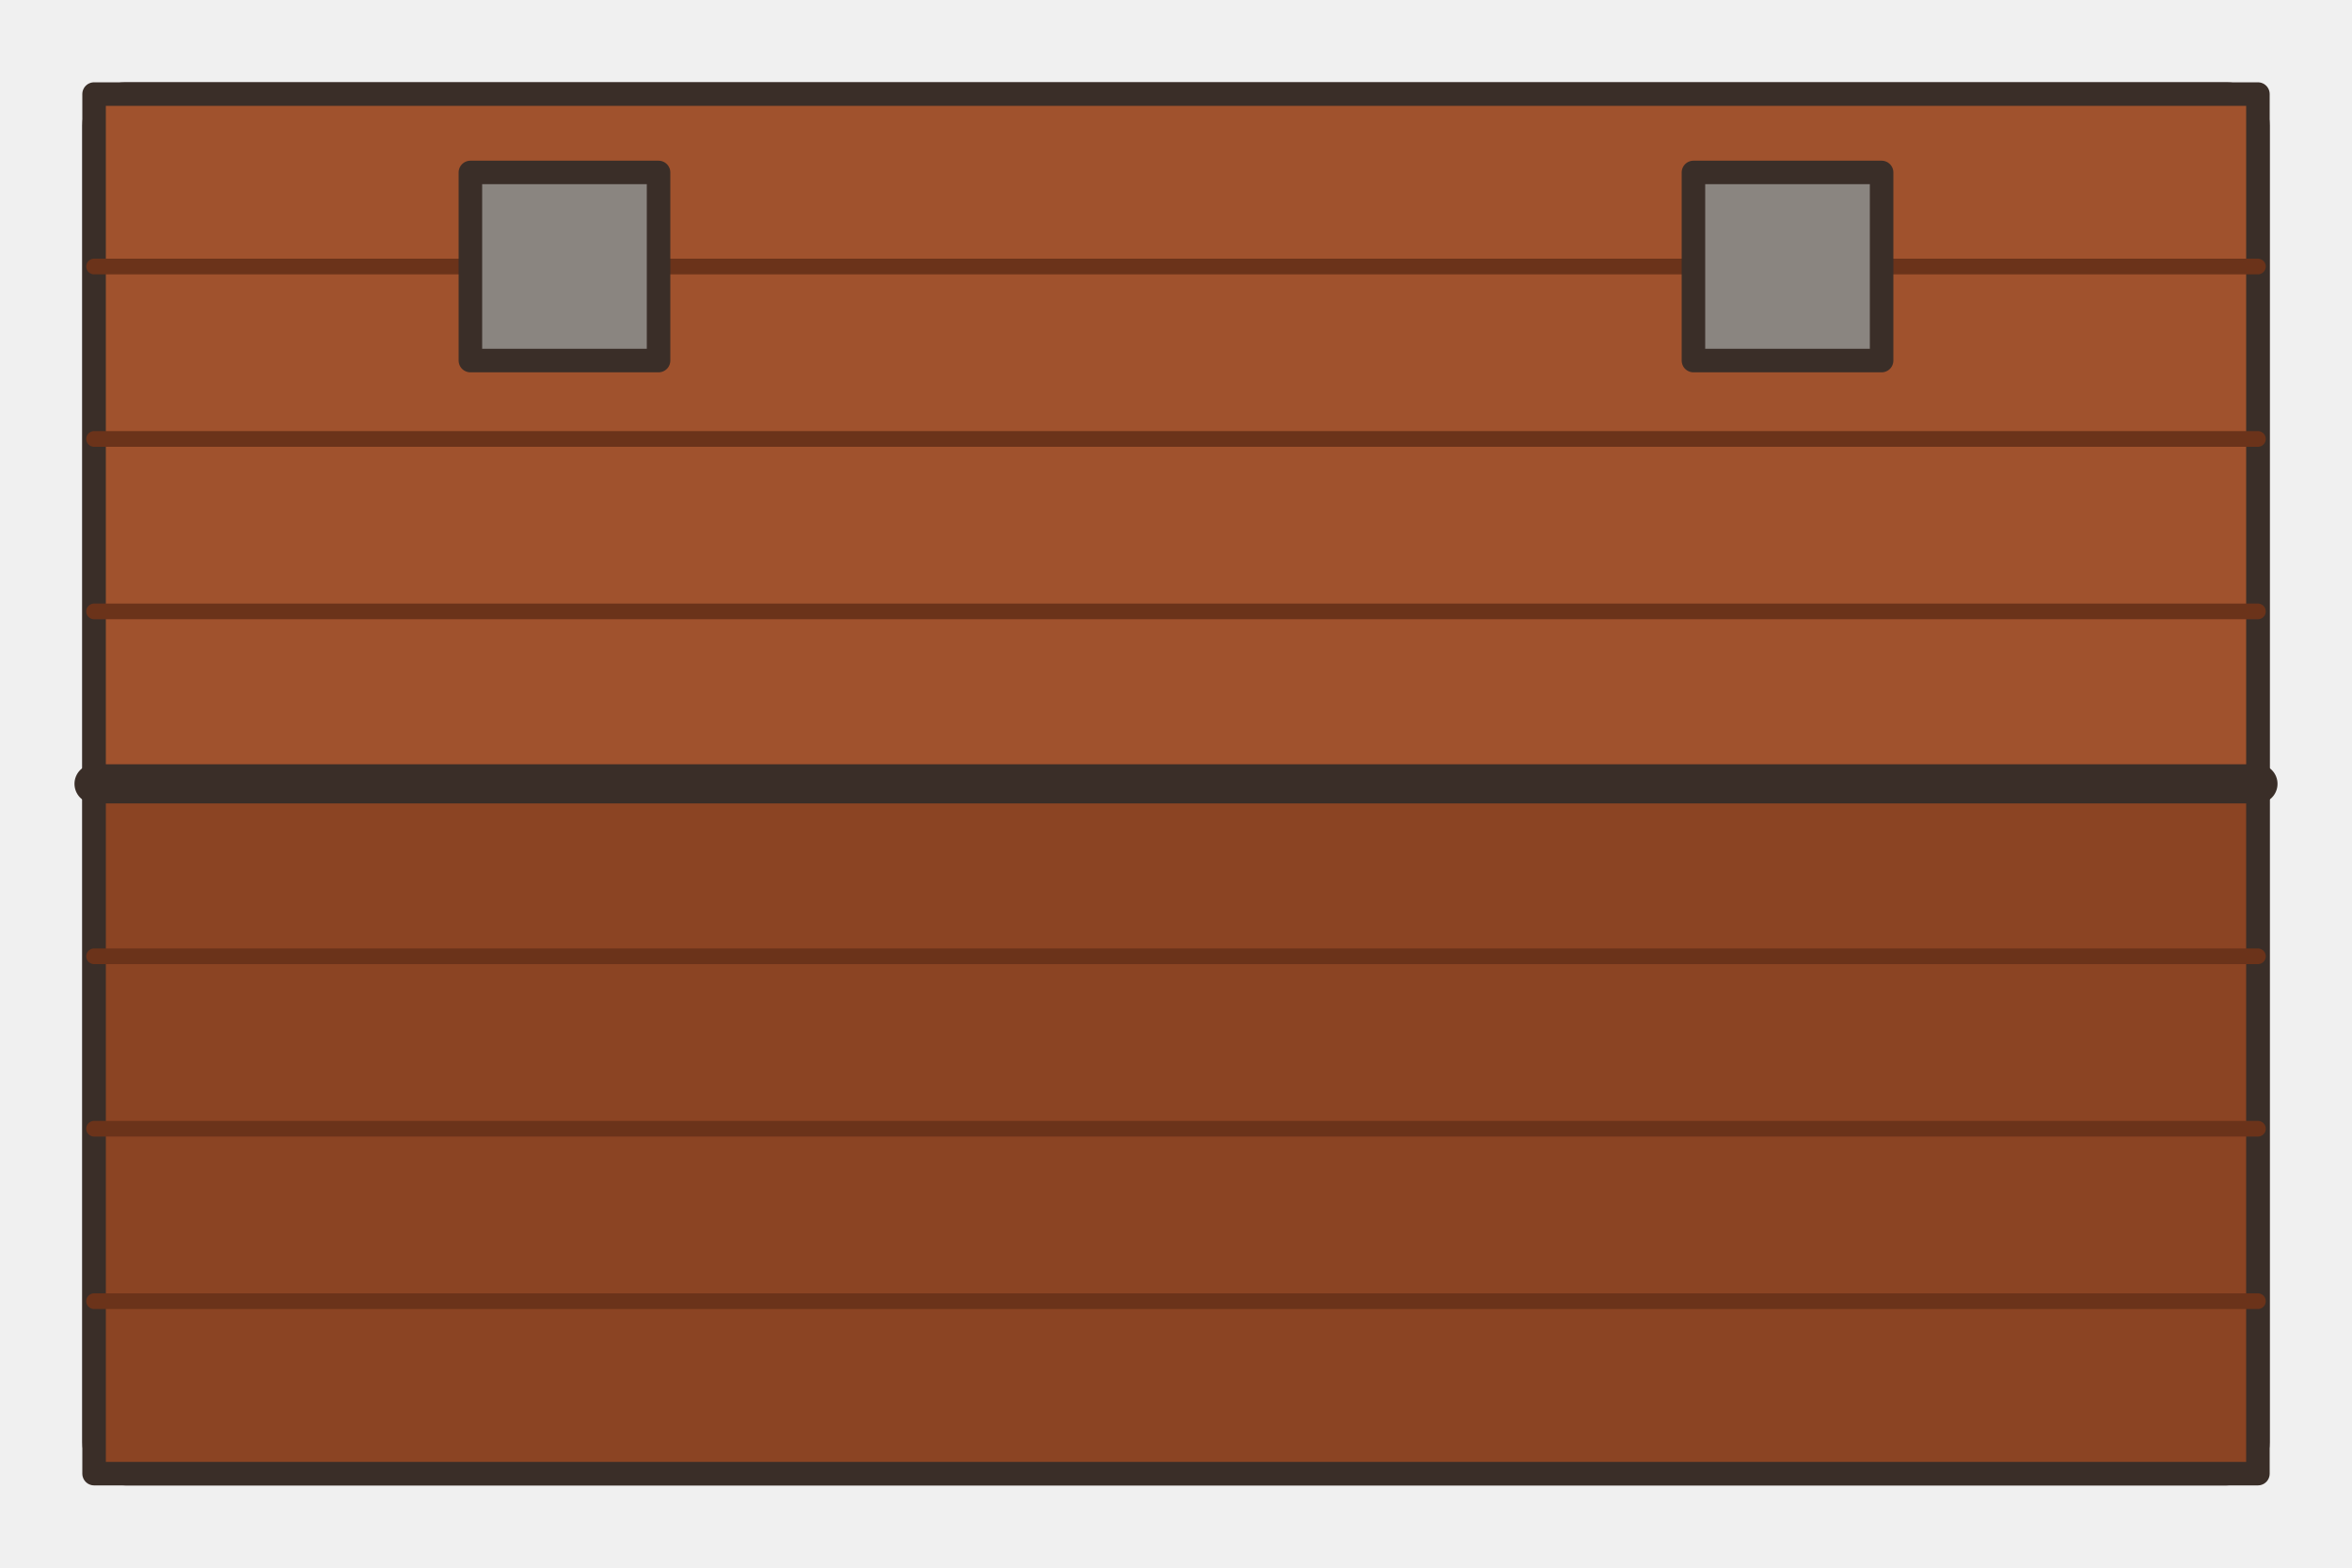
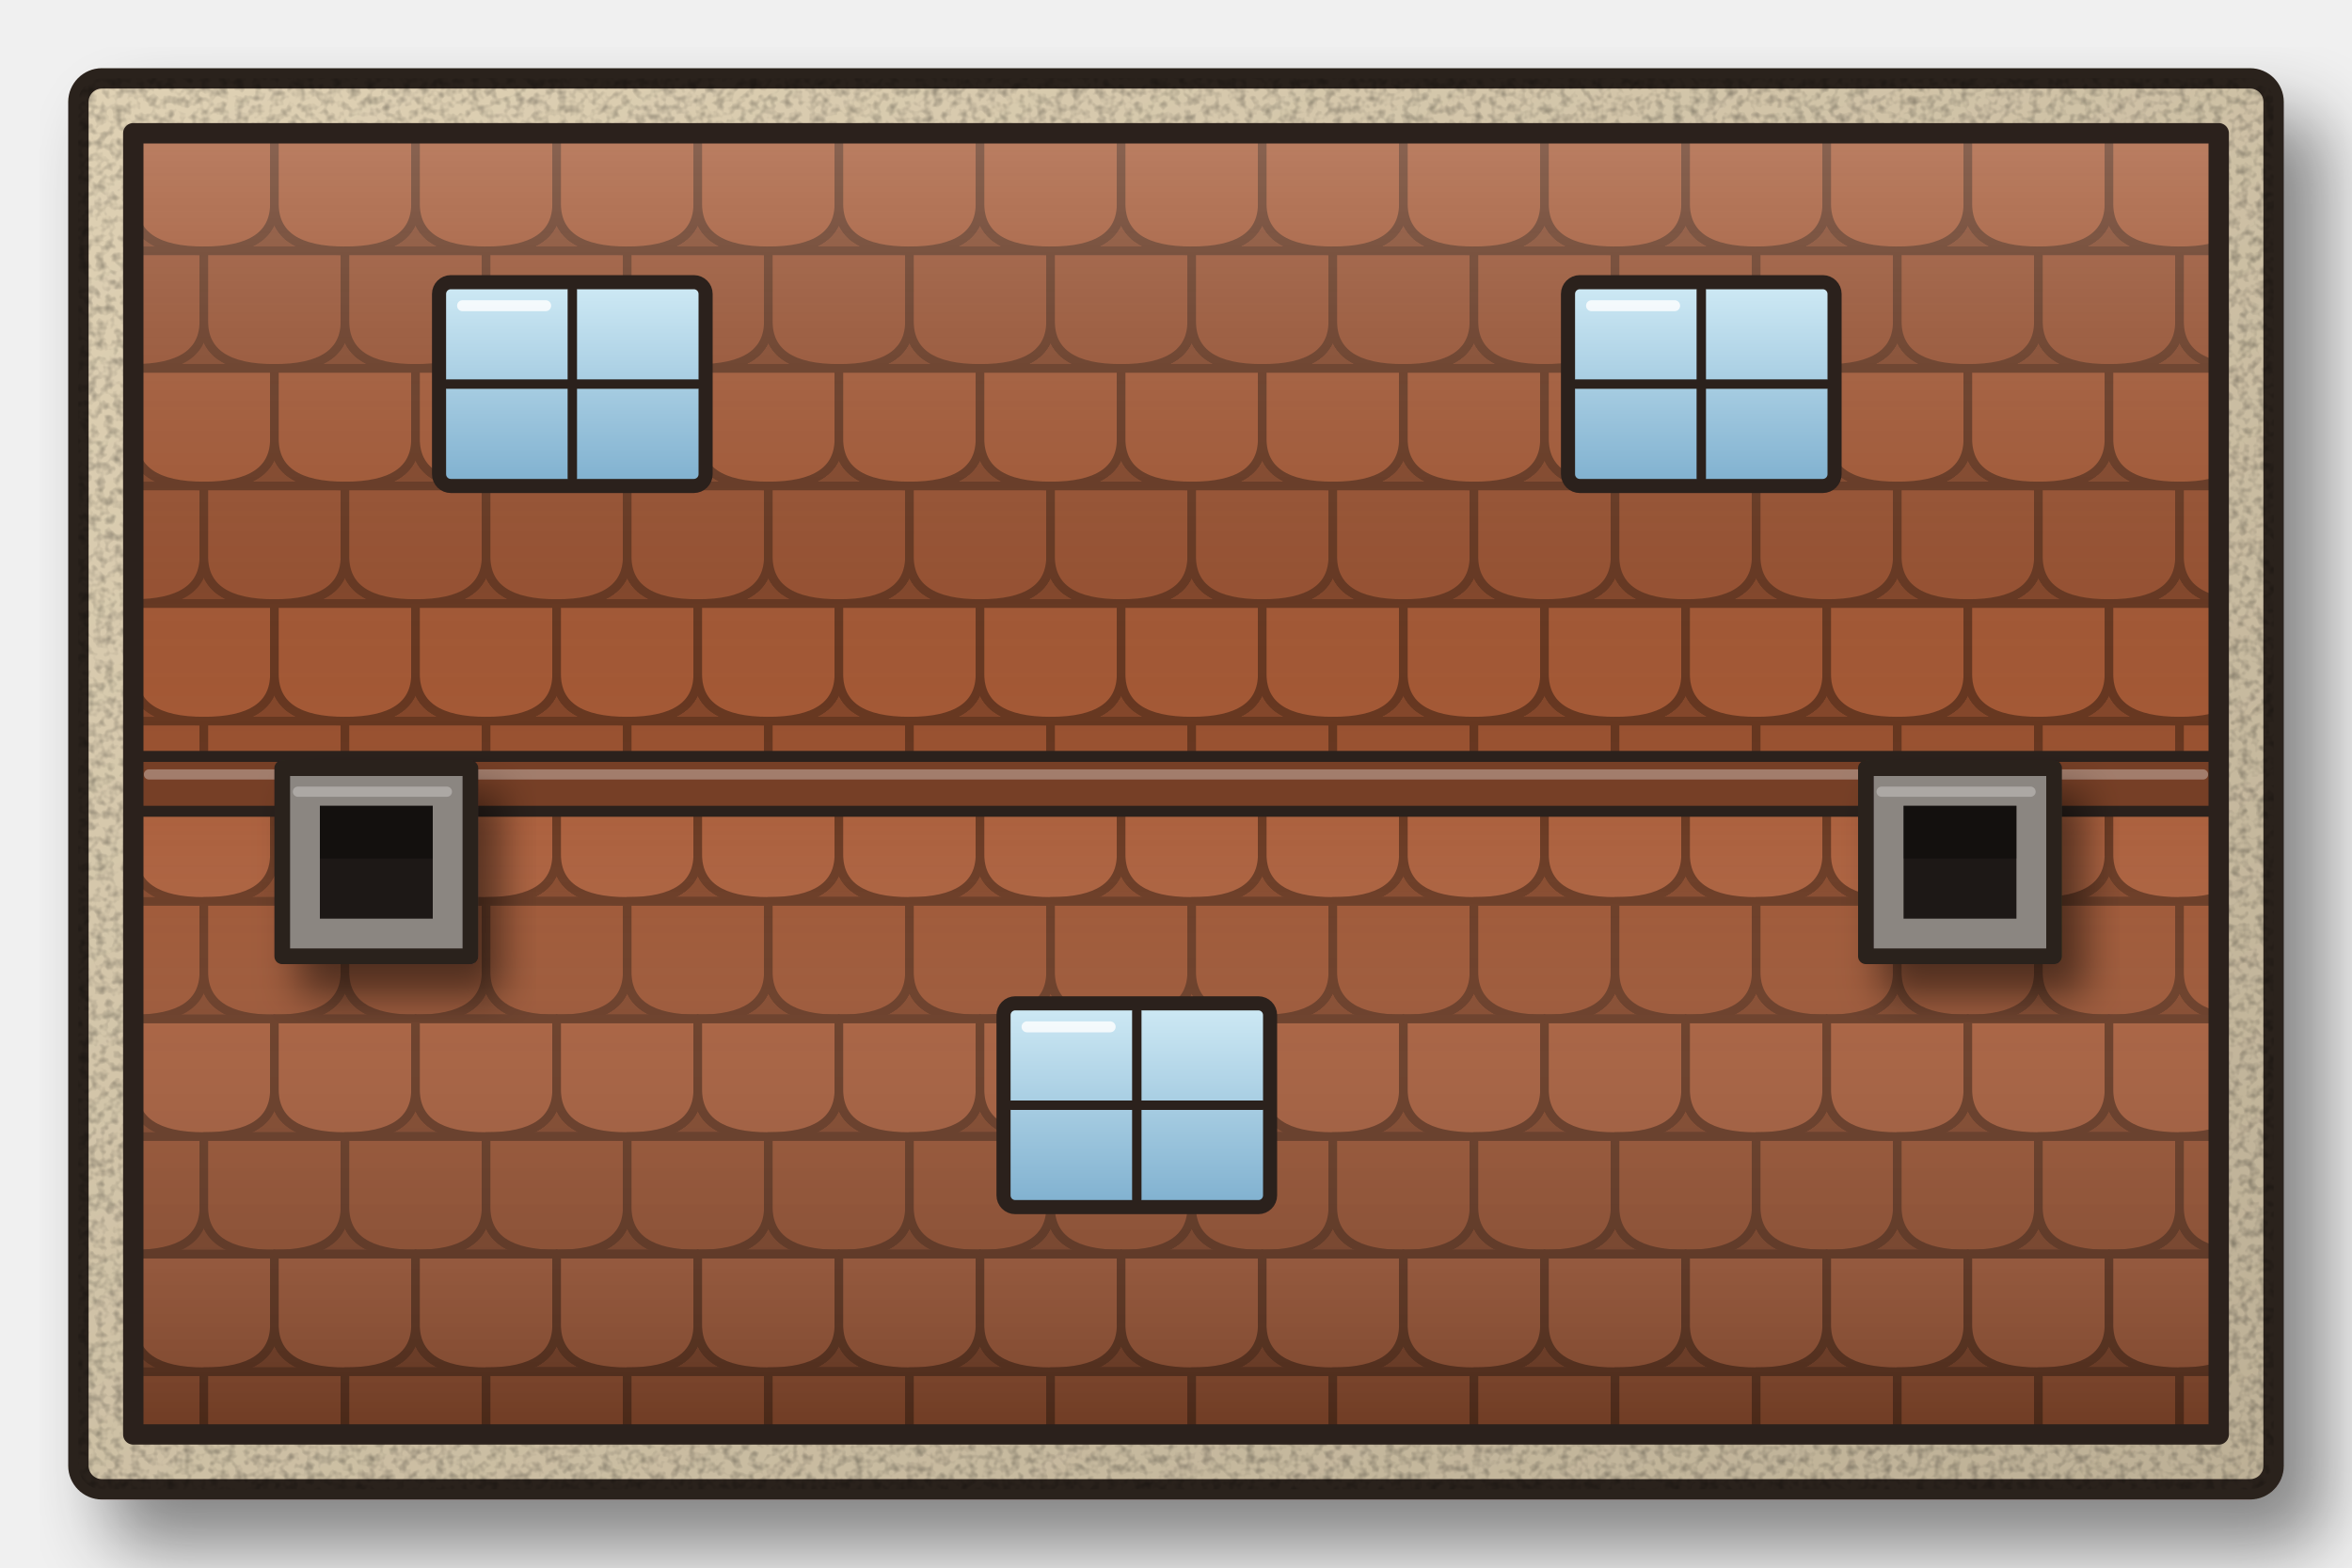
- <svg xmlns="http://www.w3.org/2000/svg" viewBox="0 0 300 200" width="300" height="200">
-   <g stroke="#3a2e28" stroke-width="3" stroke-linejoin="round" stroke-linecap="round">
-     <rect x="12" y="12" width="276" height="176" rx="4" fill="#d9c7a3" />
-     <rect x="12" y="12" width="276" height="88" fill="#a0522d" />
-     <rect x="12" y="100" width="276" height="88" fill="#8b4423" />
-     <path d="M12 34H288M12 56H288M12 78H288M12 122H288M12 144H288M12 166H288" fill="none" stroke="#6b331a" stroke-width="2" />
-     <line x1="12" y1="100" x2="288" y2="100" stroke-width="5" />
-     <rect x="60" y="22" width="24" height="24" fill="#8a8580" />
-     <rect x="216" y="22" width="24" height="24" fill="#8a8580" />
-   </g>
+ <svg xmlns="http://www.w3.org/2000/svg" viewBox="0 0 300 200" width="300" height="200" stroke-linejoin="round" stroke-linecap="round">
+   <defs>
+     <linearGradient id="l1" x1="0" y1="0" x2="1" y2="1">
+       <stop offset="0" stop-color="#dfd1b4" />
+       <stop offset="1" stop-color="#bdb096" />
+     </linearGradient>
+     <filter id="s2" x="-35%" y="-35%" width="170%" height="170%">
+       <feDropShadow dx="5" dy="6" stdDeviation="4.5" flood-color="#000" flood-opacity="0.45" />
+     </filter>
+     <filter id="n3" x="0" y="0" width="100%" height="100%">
+       <feTurbulence type="fractalNoise" baseFrequency="0.9" numOctaves="2" seed="2" result="t" />
+       <feColorMatrix in="t" type="matrix" values="0 0 0 0 0  0 0 0 0 0  0 0 0 0 0  0 0 0 0.57 -0.24" />
+       <feComposite in2="SourceGraphic" operator="in" />
+     </filter>
+     <g id="t4">
+       <path d="M-18 0H0V9Q0 15 -9 15Q-18 15 -18 9Z" fill="#a75a36" stroke="#683821" stroke-width="1.1" />
+       <path d="M0 0H18V9Q18 15 9 15Q0 15 0 9Z" fill="#aa5e3b" stroke="#683821" stroke-width="1.1" />
+       <path d="M18 0H36V9Q36 15 27 15Q18 15 18 9Z" fill="#aa5e3b" stroke="#683821" stroke-width="1.1" />
+       <path d="M36 0H54V9Q54 15 45 15Q36 15 36 9Z" fill="#9e5533" stroke="#683821" stroke-width="1.1" />
+       <path d="M-9 15H9V24Q9 30 0 30Q-9 30 -9 24Z" fill="#9b5332" stroke="#683821" stroke-width="1.1" />
+       <path d="M9 15H27V24Q27 30 18 30Q9 30 9 24Z" fill="#a55835" stroke="#683821" stroke-width="1.1" />
+       <path d="M27 15H45V24Q45 30 36 30Q27 30 27 24Z" fill="#a25734" stroke="#683821" stroke-width="1.1" />
+       <path d="M45 15H63V24Q63 30 54 30Q45 30 45 24Z" fill="#ac6240" stroke="#683821" stroke-width="1.1" />
+     </g>
+     <clipPath id="c5">
+       <rect x="17" y="17" width="266" height="83" fill="#000" stroke="none" />
+     </clipPath>
+     <linearGradient id="l6" x1="0" y1="0" x2="0" y2="1">
+       <stop offset="0" stop-color="#ffffff" stop-opacity="0.22" />
+       <stop offset="1" stop-color="#000000" stop-opacity="0" />
+     </linearGradient>
+     <g id="t7">
+       <path d="M-18 0H0V9Q0 15 -9 15Q-18 15 -18 9Z" fill="#ab5f3c" stroke="#683821" stroke-width="1.1" />
+       <path d="M0 0H18V9Q18 15 9 15Q0 15 0 9Z" fill="#a95d39" stroke="#683821" stroke-width="1.1" />
+       <path d="M18 0H36V9Q36 15 27 15Q18 15 18 9Z" fill="#a95c38" stroke="#683821" stroke-width="1.1" />
+       <path d="M36 0H54V9Q54 15 45 15Q36 15 36 9Z" fill="#aa5e3b" stroke="#683821" stroke-width="1.1" />
+       <path d="M-9 15H9V24Q9 30 0 30Q-9 30 -9 24Z" fill="#9e5533" stroke="#683821" stroke-width="1.1" />
+       <path d="M9 15H27V24Q27 30 18 30Q9 30 9 24Z" fill="#a65935" stroke="#683821" stroke-width="1.1" />
+       <path d="M27 15H45V24Q45 30 36 30Q27 30 27 24Z" fill="#9f5533" stroke="#683821" stroke-width="1.1" />
+       <path d="M45 15H63V24Q63 30 54 30Q45 30 45 24Z" fill="#ae6543" stroke="#683821" stroke-width="1.1" />
+     </g>
+     <clipPath id="c8">
+       <rect x="17" y="100" width="266" height="83" fill="#000" stroke="none" />
+     </clipPath>
+     <linearGradient id="l9" x1="0" y1="0" x2="0" y2="1">
+       <stop offset="0" stop-color="#ffffff" stop-opacity="0" />
+       <stop offset="1" stop-color="#000000" stop-opacity="0.3" />
+     </linearGradient>
+     <linearGradient id="l10" x1="0" y1="0" x2="0" y2="1">
+       <stop offset="0" stop-color="#cfeaf5" />
+       <stop offset="1" stop-color="#7fb0cf" />
+     </linearGradient>
+     <linearGradient id="l11" x1="0" y1="0" x2="0" y2="1">
+       <stop offset="0" stop-color="#cfeaf5" />
+       <stop offset="1" stop-color="#7fb0cf" />
+     </linearGradient>
+     <linearGradient id="l12" x1="0" y1="0" x2="0" y2="1">
+       <stop offset="0" stop-color="#cfeaf5" />
+       <stop offset="1" stop-color="#7fb0cf" />
+     </linearGradient>
+     <filter id="s13" x="-35%" y="-35%" width="170%" height="170%">
+       <feDropShadow dx="3" dy="4" stdDeviation="2.5" flood-color="#000" flood-opacity="0.5" />
+     </filter>
+   </defs>
+   <g filter="url(#s2)">
+     <rect x="10" y="10" width="280" height="180" rx="3" fill="url(#l1)" stroke="#2b211c" stroke-width="2.6" />
+   </g>
+   <g filter="url(#n3)">
+     <rect x="10" y="10" width="280" height="180" rx="3" fill="#000" stroke="none" />
+   </g>
+   <g clip-path="url(#c5)">
+     <rect x="17" y="17" width="266" height="83" fill="#86482b" stroke="none" />
+     <use href="#t4" x="17" y="17" />
+     <use href="#t4" x="35" y="17" />
+     <use href="#t4" x="53" y="17" />
+     <use href="#t4" x="71" y="17" />
+     <use href="#t4" x="89" y="17" />
+     <use href="#t4" x="107" y="17" />
+     <use href="#t4" x="125" y="17" />
+     <use href="#t4" x="143" y="17" />
+     <use href="#t4" x="161" y="17" />
+     <use href="#t4" x="179" y="17" />
+     <use href="#t4" x="197" y="17" />
+     <use href="#t4" x="215" y="17" />
+     <use href="#t4" x="233" y="17" />
+     <use href="#t4" x="251" y="17" />
+     <use href="#t4" x="269" y="17" />
+     <use href="#t4" x="287" y="17" />
+     <use href="#t4" x="17" y="47" />
+     <use href="#t4" x="35" y="47" />
+     <use href="#t4" x="53" y="47" />
+     <use href="#t4" x="71" y="47" />
+     <use href="#t4" x="89" y="47" />
+     <use href="#t4" x="107" y="47" />
+     <use href="#t4" x="125" y="47" />
+     <use href="#t4" x="143" y="47" />
+     <use href="#t4" x="161" y="47" />
+     <use href="#t4" x="179" y="47" />
+     <use href="#t4" x="197" y="47" />
+     <use href="#t4" x="215" y="47" />
+     <use href="#t4" x="233" y="47" />
+     <use href="#t4" x="251" y="47" />
+     <use href="#t4" x="269" y="47" />
+     <use href="#t4" x="287" y="47" />
+     <use href="#t4" x="17" y="77" />
+     <use href="#t4" x="35" y="77" />
+     <use href="#t4" x="53" y="77" />
+     <use href="#t4" x="71" y="77" />
+     <use href="#t4" x="89" y="77" />
+     <use href="#t4" x="107" y="77" />
+     <use href="#t4" x="125" y="77" />
+     <use href="#t4" x="143" y="77" />
+     <use href="#t4" x="161" y="77" />
+     <use href="#t4" x="179" y="77" />
+     <use href="#t4" x="197" y="77" />
+     <use href="#t4" x="215" y="77" />
+     <use href="#t4" x="233" y="77" />
+     <use href="#t4" x="251" y="77" />
+     <use href="#t4" x="269" y="77" />
+     <use href="#t4" x="287" y="77" />
+     <use href="#t4" x="17" y="107" />
+     <use href="#t4" x="35" y="107" />
+     <use href="#t4" x="53" y="107" />
+     <use href="#t4" x="71" y="107" />
+     <use href="#t4" x="89" y="107" />
+     <use href="#t4" x="107" y="107" />
+     <use href="#t4" x="125" y="107" />
+     <use href="#t4" x="143" y="107" />
+     <use href="#t4" x="161" y="107" />
+     <use href="#t4" x="179" y="107" />
+     <use href="#t4" x="197" y="107" />
+     <use href="#t4" x="215" y="107" />
+     <use href="#t4" x="233" y="107" />
+     <use href="#t4" x="251" y="107" />
+     <use href="#t4" x="269" y="107" />
+     <use href="#t4" x="287" y="107" />
+   </g>
+   <rect x="17" y="17" width="266" height="83" fill="url(#l6)" stroke="none" />
+   <g clip-path="url(#c8)">
+     <rect x="17" y="100" width="266" height="83" fill="#86482b" stroke="none" />
+     <use href="#t7" x="17" y="100" />
+     <use href="#t7" x="35" y="100" />
+     <use href="#t7" x="53" y="100" />
+     <use href="#t7" x="71" y="100" />
+     <use href="#t7" x="89" y="100" />
+     <use href="#t7" x="107" y="100" />
+     <use href="#t7" x="125" y="100" />
+     <use href="#t7" x="143" y="100" />
+     <use href="#t7" x="161" y="100" />
+     <use href="#t7" x="179" y="100" />
+     <use href="#t7" x="197" y="100" />
+     <use href="#t7" x="215" y="100" />
+     <use href="#t7" x="233" y="100" />
+     <use href="#t7" x="251" y="100" />
+     <use href="#t7" x="269" y="100" />
+     <use href="#t7" x="287" y="100" />
+     <use href="#t7" x="17" y="130" />
+     <use href="#t7" x="35" y="130" />
+     <use href="#t7" x="53" y="130" />
+     <use href="#t7" x="71" y="130" />
+     <use href="#t7" x="89" y="130" />
+     <use href="#t7" x="107" y="130" />
+     <use href="#t7" x="125" y="130" />
+     <use href="#t7" x="143" y="130" />
+     <use href="#t7" x="161" y="130" />
+     <use href="#t7" x="179" y="130" />
+     <use href="#t7" x="197" y="130" />
+     <use href="#t7" x="215" y="130" />
+     <use href="#t7" x="233" y="130" />
+     <use href="#t7" x="251" y="130" />
+     <use href="#t7" x="269" y="130" />
+     <use href="#t7" x="287" y="130" />
+     <use href="#t7" x="17" y="160" />
+     <use href="#t7" x="35" y="160" />
+     <use href="#t7" x="53" y="160" />
+     <use href="#t7" x="71" y="160" />
+     <use href="#t7" x="89" y="160" />
+     <use href="#t7" x="107" y="160" />
+     <use href="#t7" x="125" y="160" />
+     <use href="#t7" x="143" y="160" />
+     <use href="#t7" x="161" y="160" />
+     <use href="#t7" x="179" y="160" />
+     <use href="#t7" x="197" y="160" />
+     <use href="#t7" x="215" y="160" />
+     <use href="#t7" x="233" y="160" />
+     <use href="#t7" x="251" y="160" />
+     <use href="#t7" x="269" y="160" />
+     <use href="#t7" x="287" y="160" />
+     <use href="#t7" x="17" y="190" />
+     <use href="#t7" x="35" y="190" />
+     <use href="#t7" x="53" y="190" />
+     <use href="#t7" x="71" y="190" />
+     <use href="#t7" x="89" y="190" />
+     <use href="#t7" x="107" y="190" />
+     <use href="#t7" x="125" y="190" />
+     <use href="#t7" x="143" y="190" />
+     <use href="#t7" x="161" y="190" />
+     <use href="#t7" x="179" y="190" />
+     <use href="#t7" x="197" y="190" />
+     <use href="#t7" x="215" y="190" />
+     <use href="#t7" x="233" y="190" />
+     <use href="#t7" x="251" y="190" />
+     <use href="#t7" x="269" y="190" />
+     <use href="#t7" x="287" y="190" />
+   </g>
+   <rect x="17" y="100" width="266" height="83" fill="url(#l9)" stroke="none" />
+   <rect x="17" y="96.5" width="266" height="7" fill="#763f26" stroke="#2b211c" stroke-width="1.4" />
+   <line x1="19" y1="98.8" x2="281" y2="98.8" stroke="#ad8c7d" stroke-width="1.3" stroke-linecap="round" opacity="0.8" />
+   <rect x="17" y="17" width="266" height="166" fill="none" stroke="#2b211c" stroke-width="2.6" />
+   <rect x="56" y="36" width="34" height="26" rx="1.5" fill="url(#l10)" stroke="#2b211c" stroke-width="1.8" />
+   <line x1="73" y1="37" x2="73" y2="61" stroke="#2b211c" stroke-width="1.2" stroke-linecap="round" />
+   <line x1="57" y1="49" x2="89" y2="49" stroke="#2b211c" stroke-width="1.2" stroke-linecap="round" />
+   <line x1="59" y1="39" x2="69.6" y2="39" stroke="#ffffff" stroke-width="1.4" stroke-linecap="round" opacity="0.8" />
+   <rect x="200" y="36" width="34" height="26" rx="1.5" fill="url(#l11)" stroke="#2b211c" stroke-width="1.8" />
+   <line x1="217" y1="37" x2="217" y2="61" stroke="#2b211c" stroke-width="1.2" stroke-linecap="round" />
+   <line x1="201" y1="49" x2="233" y2="49" stroke="#2b211c" stroke-width="1.2" stroke-linecap="round" />
+   <line x1="203" y1="39" x2="213.6" y2="39" stroke="#ffffff" stroke-width="1.4" stroke-linecap="round" opacity="0.8" />
+   <rect x="128" y="128" width="34" height="26" rx="1.5" fill="url(#l12)" stroke="#2b211c" stroke-width="1.8" />
+   <line x1="145" y1="129" x2="145" y2="153" stroke="#2b211c" stroke-width="1.2" stroke-linecap="round" />
+   <line x1="129" y1="141" x2="161" y2="141" stroke="#2b211c" stroke-width="1.2" stroke-linecap="round" />
+   <line x1="131" y1="131" x2="141.6" y2="131" stroke="#ffffff" stroke-width="1.4" stroke-linecap="round" opacity="0.8" />
+   <g filter="url(#s13)">
+     <rect x="36" y="98" width="24" height="24" fill="#8b8681" stroke="#2b211c" stroke-width="2" />
+   </g>
+   <rect x="40.8" y="102.8" width="14.4" height="14.4" fill="#1d1816" stroke="none" />
+   <rect x="40.8" y="102.8" width="14.4" height="6.72" fill="#000000" stroke="none" opacity="0.35" />
+   <line x1="38" y1="101" x2="57" y2="101" stroke="#b4b0ad" stroke-width="1.3" stroke-linecap="round" opacity="0.8" />
+   <g filter="url(#s13)">
+     <rect x="238" y="98" width="24" height="24" fill="#8b8681" stroke="#2b211c" stroke-width="2" />
+   </g>
+   <rect x="242.8" y="102.8" width="14.4" height="14.4" fill="#1d1816" stroke="none" />
+   <rect x="242.8" y="102.8" width="14.4" height="6.72" fill="#000000" stroke="none" opacity="0.35" />
+   <line x1="240" y1="101" x2="259" y2="101" stroke="#b4b0ad" stroke-width="1.3" stroke-linecap="round" opacity="0.8" />
</svg>
